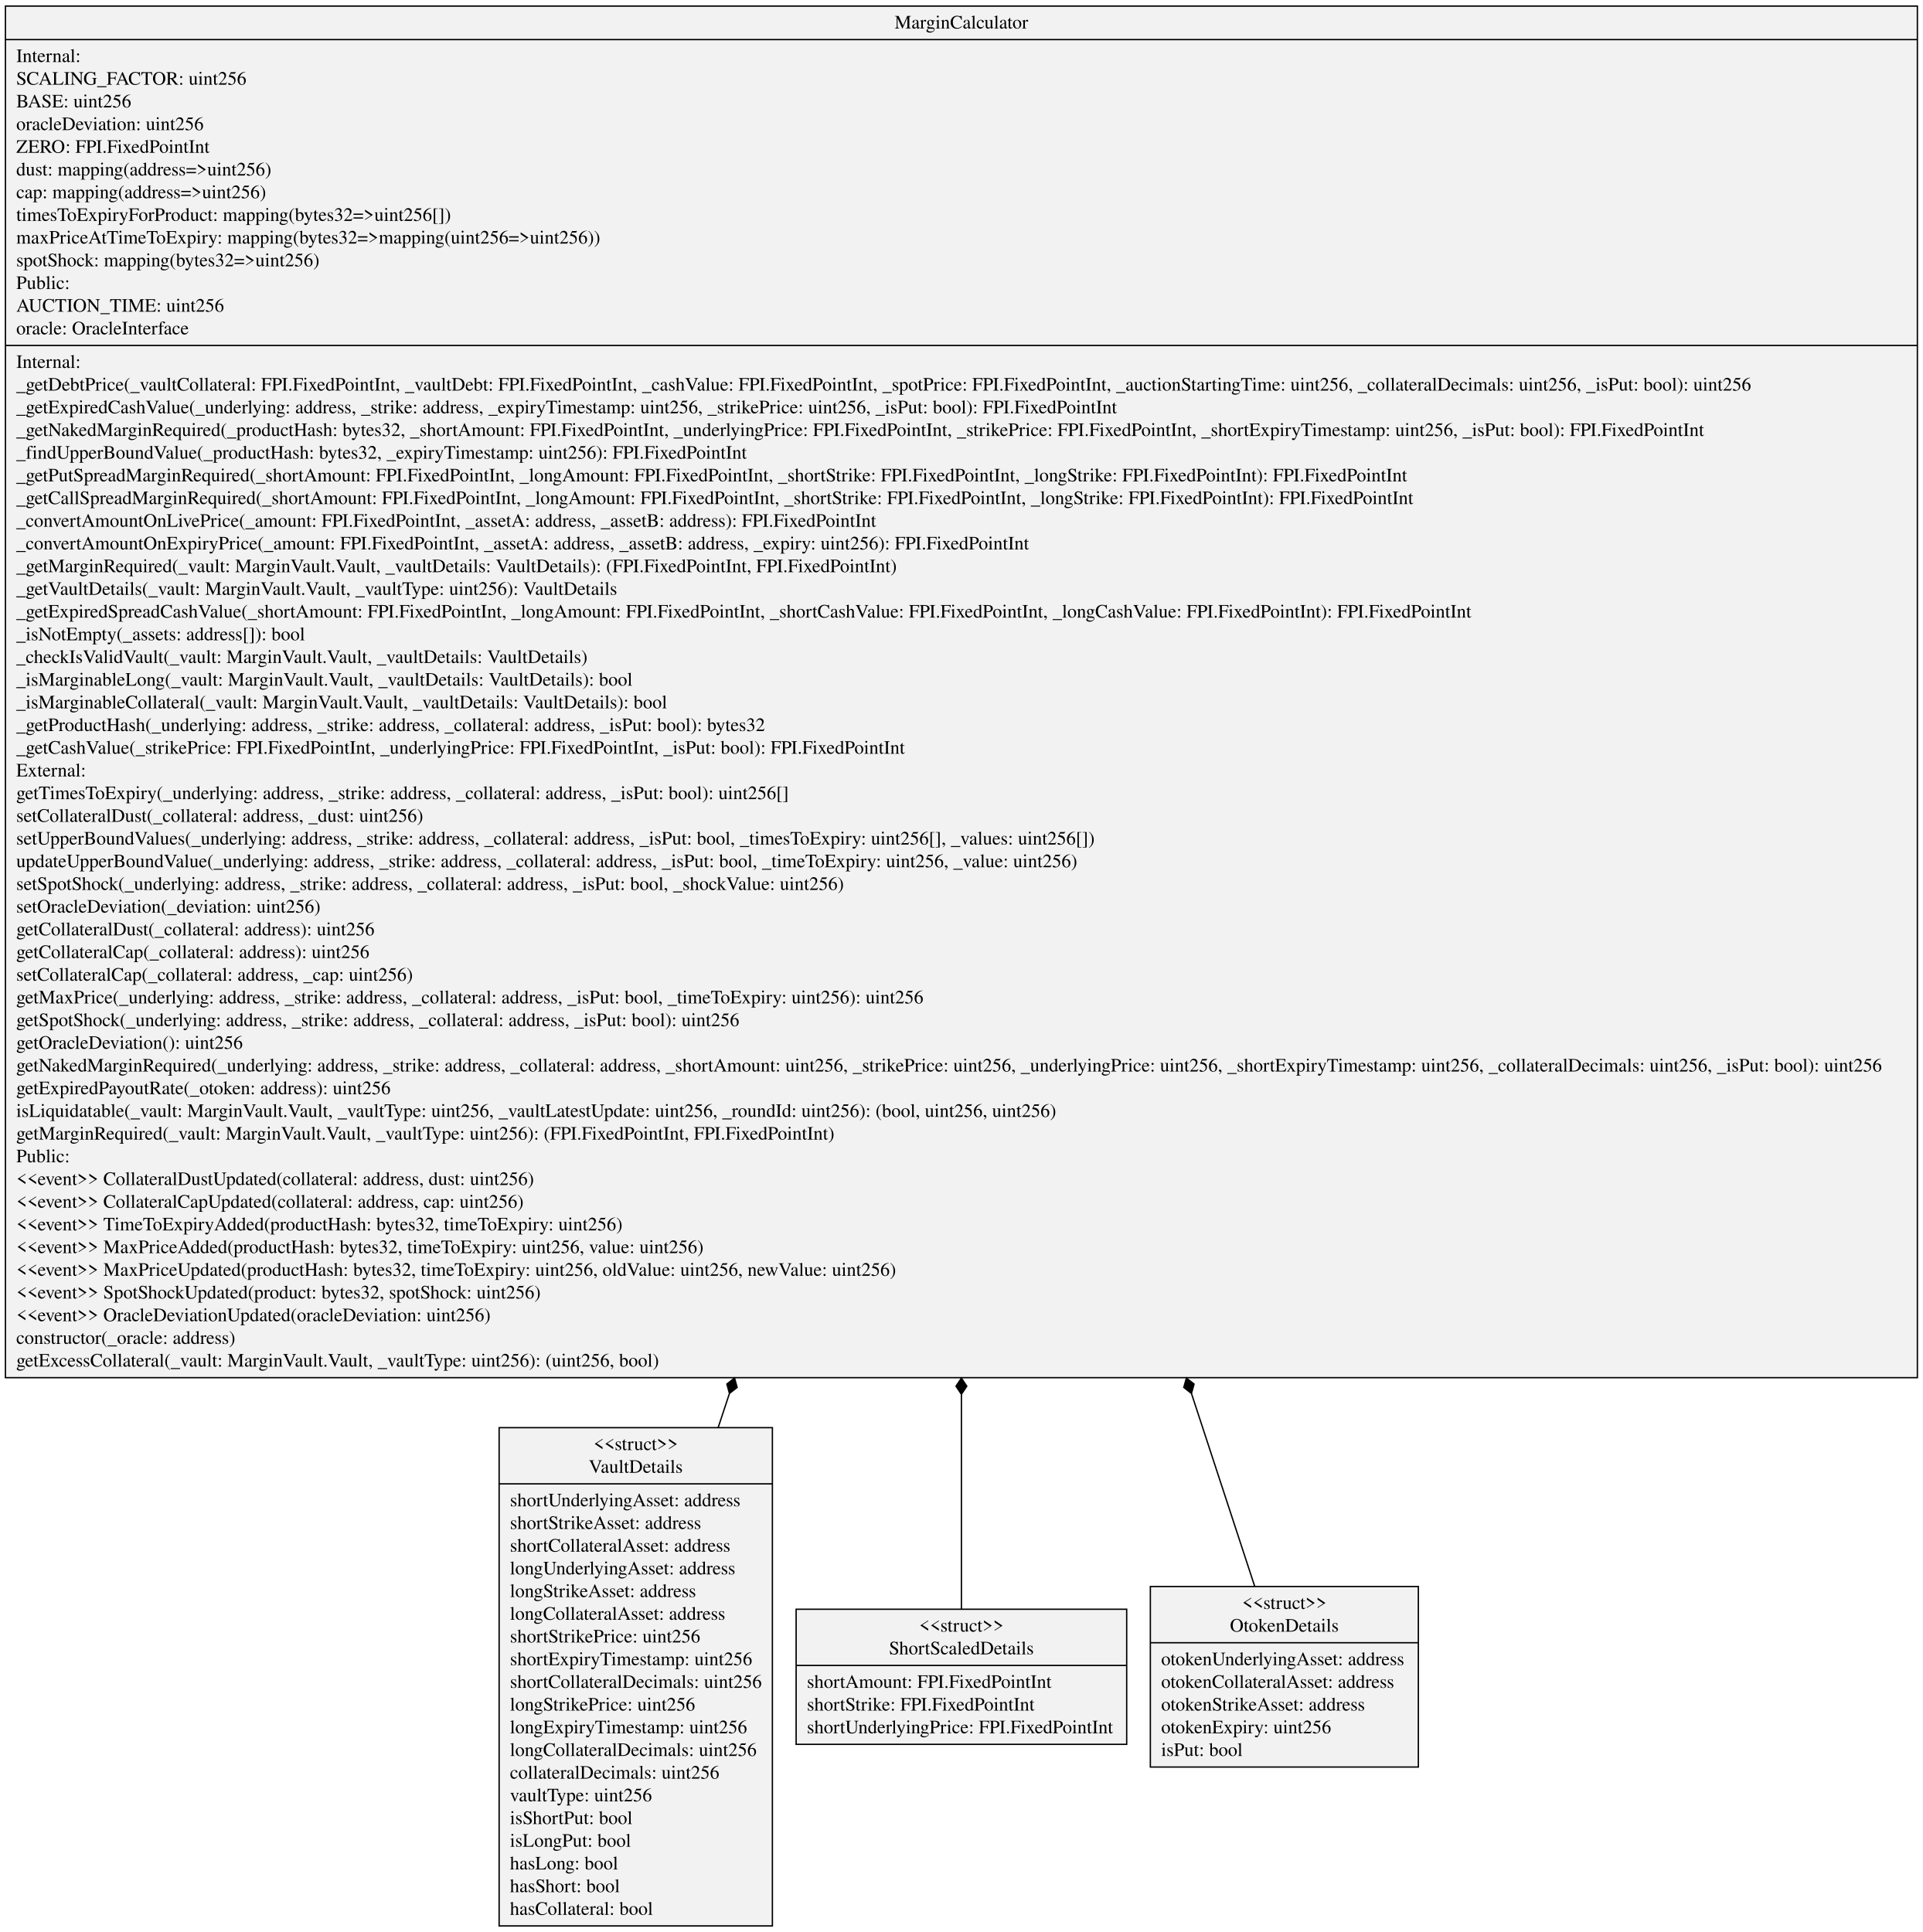
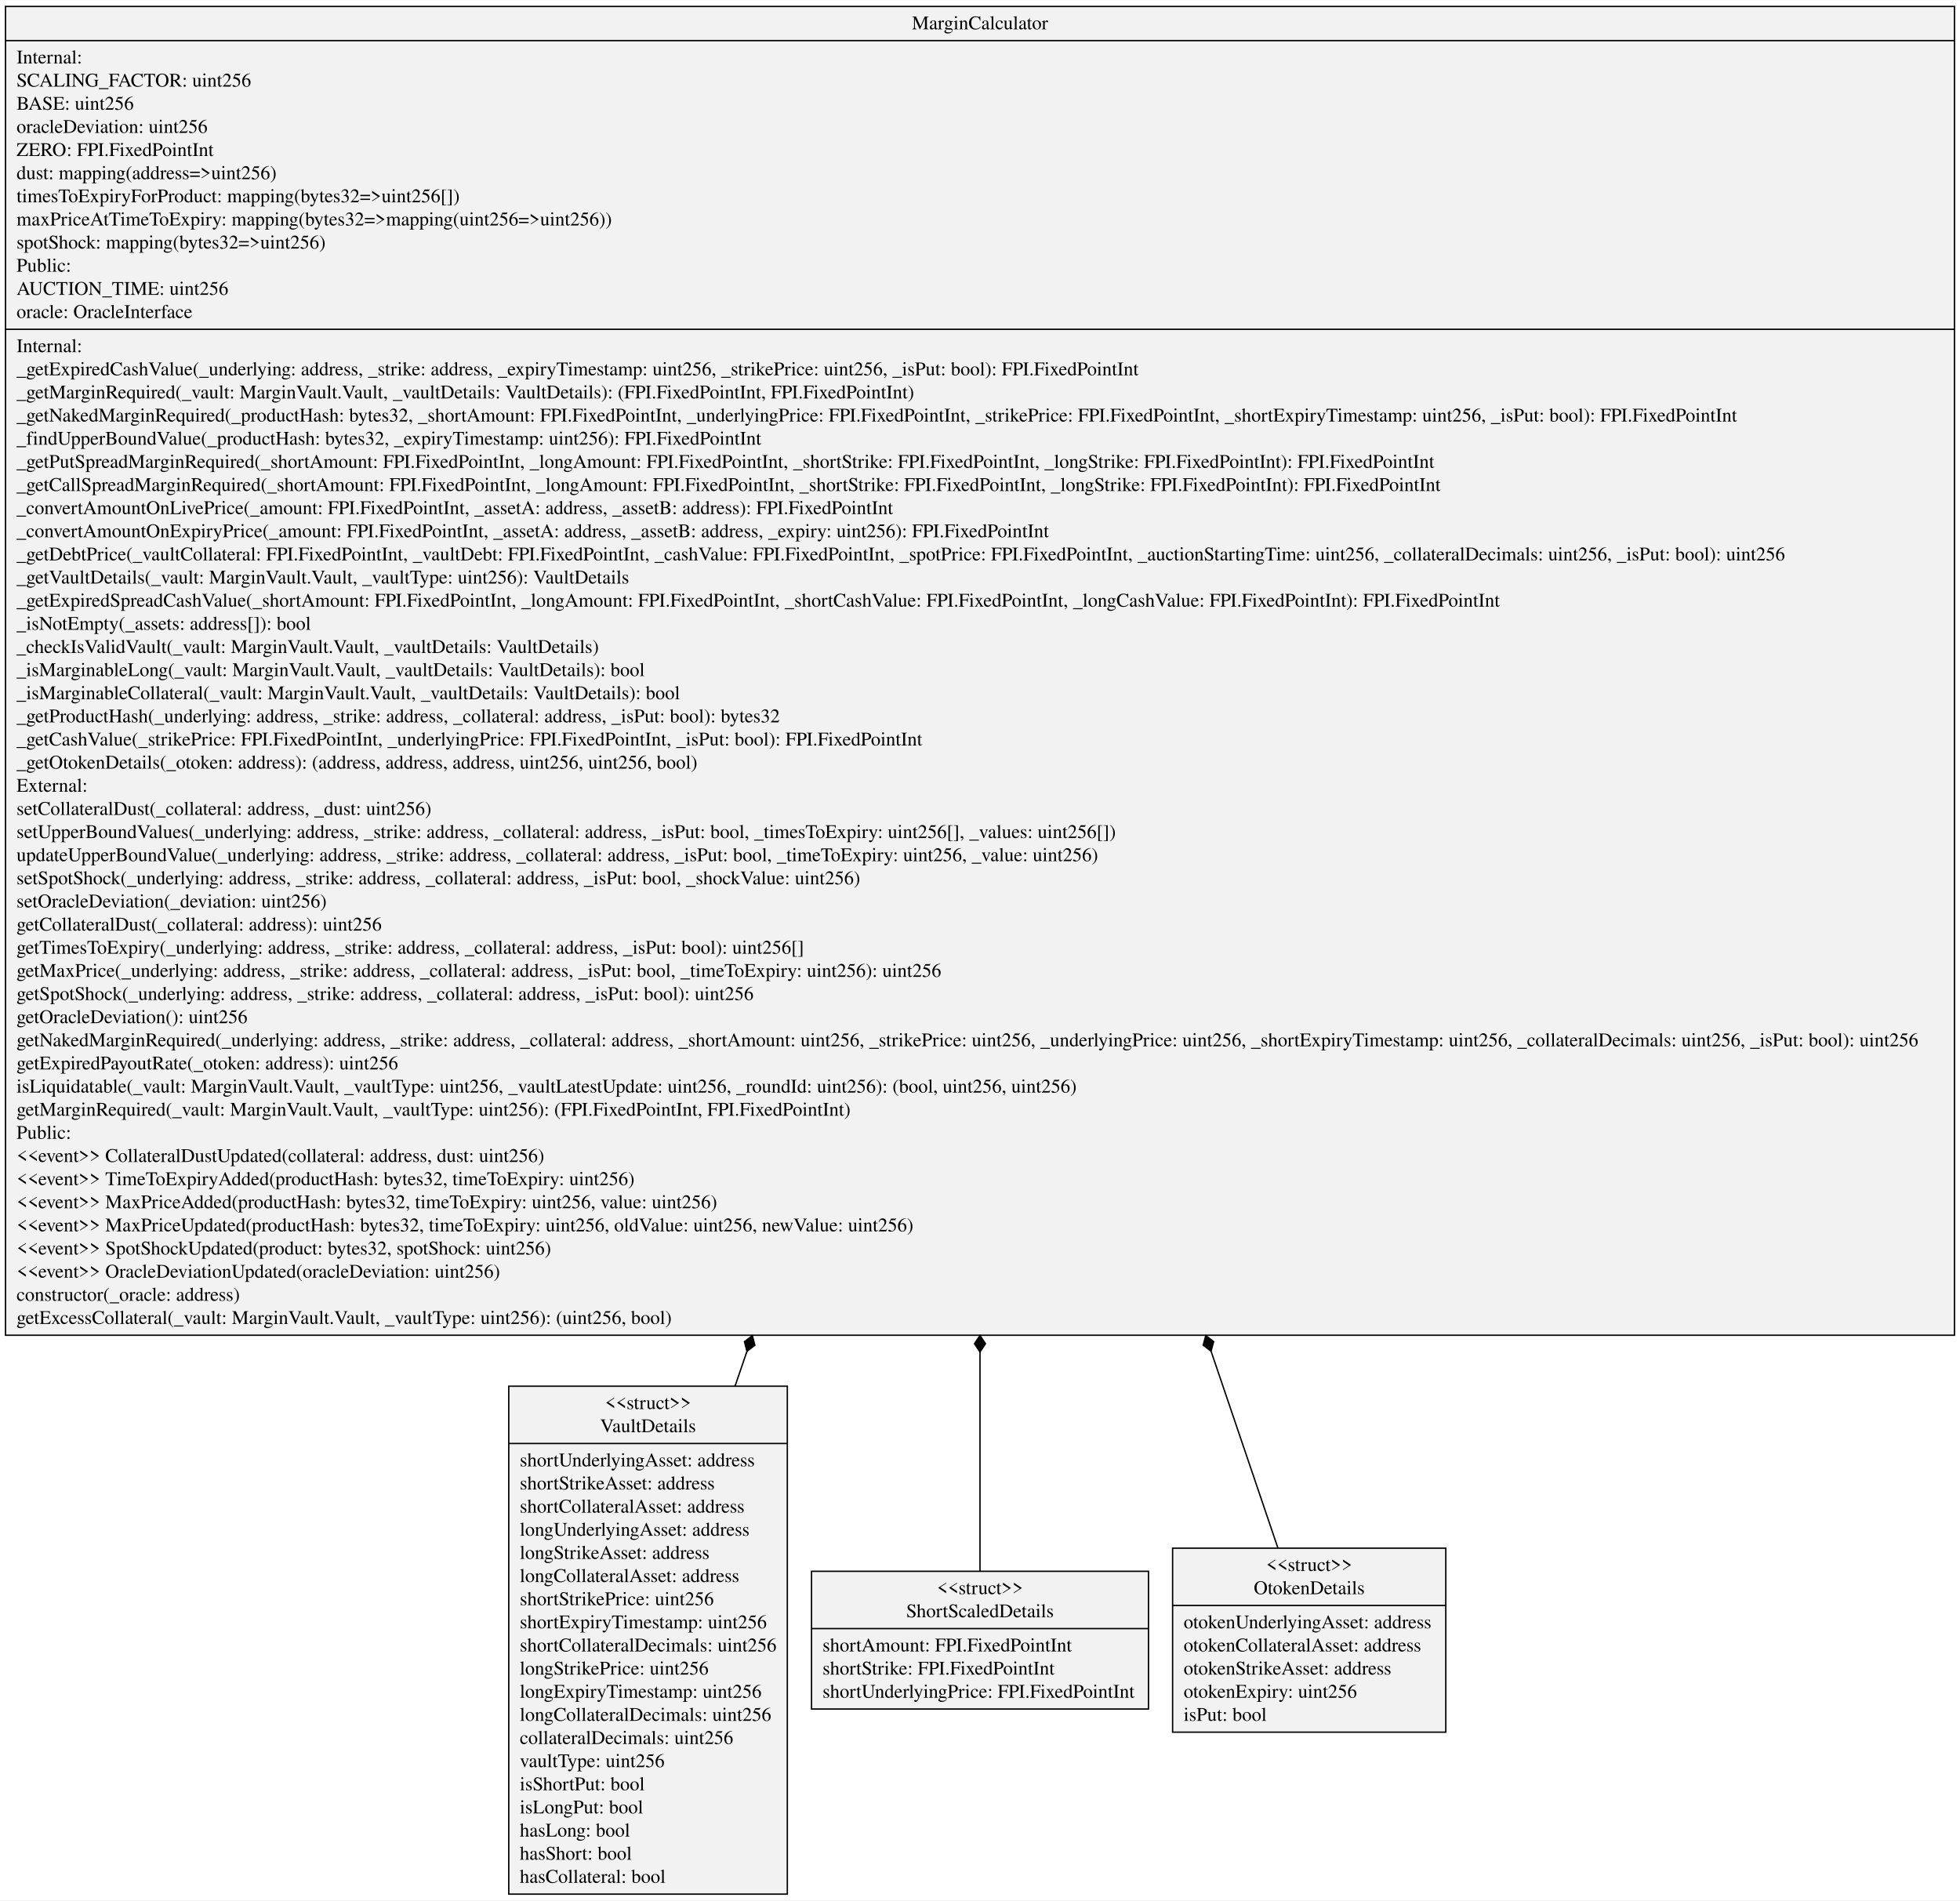
- <svg xmlns="http://www.w3.org/2000/svg" width="1423pt" height="1430pt" viewBox="0.00 0.00 1422.96 1430.00">
-   <g id="graph0" class="graph" transform="scale(1 1) rotate(0) translate(4 1426)">
-     <polygon fill="#ffffff" stroke="transparent" points="-4,4 -4,-1426 1418.961,-1426 1418.961,4 -4,4" />
+ <svg xmlns="http://www.w3.org/2000/svg" width="1423pt" height="1380pt" viewBox="0.00 0.00 1422.96 1379.60">
+   <g id="graph0" class="graph" transform="scale(1 1) rotate(0) translate(4 1375.6)">
+     <polygon fill="#ffffff" stroke="transparent" points="-4,4 -4,-1375.6 1418.961,-1375.6 1418.961,4 -4,4" />
    <g id="node1" class="node">
-       <polygon fill="#f2f2f2" stroke="#000000" points="0,-406.3 0,-1421.5 1414.961,-1421.5 1414.961,-406.3 0,-406.3" />
-       <text text-anchor="middle" x="707.481" y="-1404.9" font-family="Times,serif" font-size="14.00" fill="#000000">MarginCalculator</text>
-       <polyline fill="none" stroke="#000000" points="0,-1396.7 1414.961,-1396.7 " />
-       <text text-anchor="start" x="8" y="-1380.1" font-family="Times,serif" font-size="14.00" fill="#000000">Internal:</text>
-       <text text-anchor="start" x="8" y="-1363.3" font-family="Times,serif" font-size="14.00" fill="#000000">   SCALING_FACTOR: uint256</text>
-       <text text-anchor="start" x="8" y="-1346.5" font-family="Times,serif" font-size="14.00" fill="#000000">   BASE: uint256</text>
-       <text text-anchor="start" x="8" y="-1329.7" font-family="Times,serif" font-size="14.00" fill="#000000">   oracleDeviation: uint256</text>
-       <text text-anchor="start" x="8" y="-1312.9" font-family="Times,serif" font-size="14.00" fill="#000000">   ZERO: FPI.FixedPointInt</text>
-       <text text-anchor="start" x="8" y="-1296.1" font-family="Times,serif" font-size="14.00" fill="#000000">   dust: mapping(address=&gt;uint256)</text>
-       <text text-anchor="start" x="8" y="-1279.3" font-family="Times,serif" font-size="14.00" fill="#000000">   cap: mapping(address=&gt;uint256)</text>
-       <text text-anchor="start" x="8" y="-1262.5" font-family="Times,serif" font-size="14.00" fill="#000000">   timesToExpiryForProduct: mapping(bytes32=&gt;uint256[])</text>
-       <text text-anchor="start" x="8" y="-1245.7" font-family="Times,serif" font-size="14.00" fill="#000000">   maxPriceAtTimeToExpiry: mapping(bytes32=&gt;mapping(uint256=&gt;uint256))</text>
-       <text text-anchor="start" x="8" y="-1228.9" font-family="Times,serif" font-size="14.00" fill="#000000">   spotShock: mapping(bytes32=&gt;uint256)</text>
-       <text text-anchor="start" x="8" y="-1212.1" font-family="Times,serif" font-size="14.00" fill="#000000">Public:</text>
-       <text text-anchor="start" x="8" y="-1195.3" font-family="Times,serif" font-size="14.00" fill="#000000">   AUCTION_TIME: uint256</text>
-       <text text-anchor="start" x="8" y="-1178.5" font-family="Times,serif" font-size="14.00" fill="#000000">   oracle: OracleInterface</text>
-       <polyline fill="none" stroke="#000000" points="0,-1170.3 1414.961,-1170.3 " />
-       <text text-anchor="start" x="8" y="-1153.7" font-family="Times,serif" font-size="14.00" fill="#000000">Internal:</text>
-       <text text-anchor="start" x="8" y="-1136.9" font-family="Times,serif" font-size="14.00" fill="#000000">    _getDebtPrice(_vaultCollateral: FPI.FixedPointInt, _vaultDebt: FPI.FixedPointInt, _cashValue: FPI.FixedPointInt, _spotPrice: FPI.FixedPointInt, _auctionStartingTime: uint256, _collateralDecimals: uint256, _isPut: bool): uint256</text>
-       <text text-anchor="start" x="8" y="-1120.1" font-family="Times,serif" font-size="14.00" fill="#000000">    _getExpiredCashValue(_underlying: address, _strike: address, _expiryTimestamp: uint256, _strikePrice: uint256, _isPut: bool): FPI.FixedPointInt</text>
-       <text text-anchor="start" x="8" y="-1103.3" font-family="Times,serif" font-size="14.00" fill="#000000">    _getNakedMarginRequired(_productHash: bytes32, _shortAmount: FPI.FixedPointInt, _underlyingPrice: FPI.FixedPointInt, _strikePrice: FPI.FixedPointInt, _shortExpiryTimestamp: uint256, _isPut: bool): FPI.FixedPointInt</text>
-       <text text-anchor="start" x="8" y="-1086.5" font-family="Times,serif" font-size="14.00" fill="#000000">    _findUpperBoundValue(_productHash: bytes32, _expiryTimestamp: uint256): FPI.FixedPointInt</text>
-       <text text-anchor="start" x="8" y="-1069.7" font-family="Times,serif" font-size="14.00" fill="#000000">    _getPutSpreadMarginRequired(_shortAmount: FPI.FixedPointInt, _longAmount: FPI.FixedPointInt, _shortStrike: FPI.FixedPointInt, _longStrike: FPI.FixedPointInt): FPI.FixedPointInt</text>
-       <text text-anchor="start" x="8" y="-1052.9" font-family="Times,serif" font-size="14.00" fill="#000000">    _getCallSpreadMarginRequired(_shortAmount: FPI.FixedPointInt, _longAmount: FPI.FixedPointInt, _shortStrike: FPI.FixedPointInt, _longStrike: FPI.FixedPointInt): FPI.FixedPointInt</text>
-       <text text-anchor="start" x="8" y="-1036.1" font-family="Times,serif" font-size="14.00" fill="#000000">    _convertAmountOnLivePrice(_amount: FPI.FixedPointInt, _assetA: address, _assetB: address): FPI.FixedPointInt</text>
-       <text text-anchor="start" x="8" y="-1019.3" font-family="Times,serif" font-size="14.00" fill="#000000">    _convertAmountOnExpiryPrice(_amount: FPI.FixedPointInt, _assetA: address, _assetB: address, _expiry: uint256): FPI.FixedPointInt</text>
-       <text text-anchor="start" x="8" y="-1002.5" font-family="Times,serif" font-size="14.00" fill="#000000">    _getMarginRequired(_vault: MarginVault.Vault, _vaultDetails: VaultDetails): (FPI.FixedPointInt, FPI.FixedPointInt)</text>
-       <text text-anchor="start" x="8" y="-985.7" font-family="Times,serif" font-size="14.00" fill="#000000">    _getVaultDetails(_vault: MarginVault.Vault, _vaultType: uint256): VaultDetails</text>
-       <text text-anchor="start" x="8" y="-968.9" font-family="Times,serif" font-size="14.00" fill="#000000">    _getExpiredSpreadCashValue(_shortAmount: FPI.FixedPointInt, _longAmount: FPI.FixedPointInt, _shortCashValue: FPI.FixedPointInt, _longCashValue: FPI.FixedPointInt): FPI.FixedPointInt</text>
-       <text text-anchor="start" x="8" y="-952.1" font-family="Times,serif" font-size="14.00" fill="#000000">    _isNotEmpty(_assets: address[]): bool</text>
-       <text text-anchor="start" x="8" y="-935.3" font-family="Times,serif" font-size="14.00" fill="#000000">    _checkIsValidVault(_vault: MarginVault.Vault, _vaultDetails: VaultDetails)</text>
-       <text text-anchor="start" x="8" y="-918.5" font-family="Times,serif" font-size="14.00" fill="#000000">    _isMarginableLong(_vault: MarginVault.Vault, _vaultDetails: VaultDetails): bool</text>
-       <text text-anchor="start" x="8" y="-901.7" font-family="Times,serif" font-size="14.00" fill="#000000">    _isMarginableCollateral(_vault: MarginVault.Vault, _vaultDetails: VaultDetails): bool</text>
-       <text text-anchor="start" x="8" y="-884.9" font-family="Times,serif" font-size="14.00" fill="#000000">    _getProductHash(_underlying: address, _strike: address, _collateral: address, _isPut: bool): bytes32</text>
-       <text text-anchor="start" x="8" y="-868.1" font-family="Times,serif" font-size="14.00" fill="#000000">    _getCashValue(_strikePrice: FPI.FixedPointInt, _underlyingPrice: FPI.FixedPointInt, _isPut: bool): FPI.FixedPointInt</text>
-       <text text-anchor="start" x="8" y="-851.3" font-family="Times,serif" font-size="14.00" fill="#000000">External:</text>
-       <text text-anchor="start" x="8" y="-834.5" font-family="Times,serif" font-size="14.00" fill="#000000">    getTimesToExpiry(_underlying: address, _strike: address, _collateral: address, _isPut: bool): uint256[]</text>
-       <text text-anchor="start" x="8" y="-817.7" font-family="Times,serif" font-size="14.00" fill="#000000">    setCollateralDust(_collateral: address, _dust: uint256)</text>
-       <text text-anchor="start" x="8" y="-800.9" font-family="Times,serif" font-size="14.00" fill="#000000">    setUpperBoundValues(_underlying: address, _strike: address, _collateral: address, _isPut: bool, _timesToExpiry: uint256[], _values: uint256[])</text>
-       <text text-anchor="start" x="8" y="-784.1" font-family="Times,serif" font-size="14.00" fill="#000000">    updateUpperBoundValue(_underlying: address, _strike: address, _collateral: address, _isPut: bool, _timeToExpiry: uint256, _value: uint256)</text>
-       <text text-anchor="start" x="8" y="-767.3" font-family="Times,serif" font-size="14.00" fill="#000000">    setSpotShock(_underlying: address, _strike: address, _collateral: address, _isPut: bool, _shockValue: uint256)</text>
-       <text text-anchor="start" x="8" y="-750.5" font-family="Times,serif" font-size="14.00" fill="#000000">    setOracleDeviation(_deviation: uint256)</text>
-       <text text-anchor="start" x="8" y="-733.7" font-family="Times,serif" font-size="14.00" fill="#000000">    getCollateralDust(_collateral: address): uint256</text>
-       <text text-anchor="start" x="8" y="-716.9" font-family="Times,serif" font-size="14.00" fill="#000000">    getCollateralCap(_collateral: address): uint256</text>
-       <text text-anchor="start" x="8" y="-700.1" font-family="Times,serif" font-size="14.00" fill="#000000">    setCollateralCap(_collateral: address, _cap: uint256)</text>
-       <text text-anchor="start" x="8" y="-683.3" font-family="Times,serif" font-size="14.00" fill="#000000">    getMaxPrice(_underlying: address, _strike: address, _collateral: address, _isPut: bool, _timeToExpiry: uint256): uint256</text>
-       <text text-anchor="start" x="8" y="-666.5" font-family="Times,serif" font-size="14.00" fill="#000000">    getSpotShock(_underlying: address, _strike: address, _collateral: address, _isPut: bool): uint256</text>
-       <text text-anchor="start" x="8" y="-649.7" font-family="Times,serif" font-size="14.00" fill="#000000">    getOracleDeviation(): uint256</text>
-       <text text-anchor="start" x="8" y="-632.9" font-family="Times,serif" font-size="14.00" fill="#000000">    getNakedMarginRequired(_underlying: address, _strike: address, _collateral: address, _shortAmount: uint256, _strikePrice: uint256, _underlyingPrice: uint256, _shortExpiryTimestamp: uint256, _collateralDecimals: uint256, _isPut: bool): uint256</text>
-       <text text-anchor="start" x="8" y="-616.1" font-family="Times,serif" font-size="14.00" fill="#000000">    getExpiredPayoutRate(_otoken: address): uint256</text>
-       <text text-anchor="start" x="8" y="-599.3" font-family="Times,serif" font-size="14.00" fill="#000000">    isLiquidatable(_vault: MarginVault.Vault, _vaultType: uint256, _vaultLatestUpdate: uint256, _roundId: uint256): (bool, uint256, uint256)</text>
-       <text text-anchor="start" x="8" y="-582.5" font-family="Times,serif" font-size="14.00" fill="#000000">    getMarginRequired(_vault: MarginVault.Vault, _vaultType: uint256): (FPI.FixedPointInt, FPI.FixedPointInt)</text>
-       <text text-anchor="start" x="8" y="-565.7" font-family="Times,serif" font-size="14.00" fill="#000000">Public:</text>
-       <text text-anchor="start" x="8" y="-548.9" font-family="Times,serif" font-size="14.00" fill="#000000">    &lt;&lt;event&gt;&gt; CollateralDustUpdated(collateral: address, dust: uint256)</text>
-       <text text-anchor="start" x="8" y="-532.1" font-family="Times,serif" font-size="14.00" fill="#000000">    &lt;&lt;event&gt;&gt; CollateralCapUpdated(collateral: address, cap: uint256)</text>
+       <polygon fill="#f2f2f2" stroke="#000000" points="0,-406.3 0,-1371.1 1414.961,-1371.1 1414.961,-406.3 0,-406.3" />
+       <text text-anchor="middle" x="707.481" y="-1354.5" font-family="Times,serif" font-size="14.00" fill="#000000">MarginCalculator</text>
+       <polyline fill="none" stroke="#000000" points="0,-1346.3 1414.961,-1346.3 " />
+       <text text-anchor="start" x="8" y="-1329.7" font-family="Times,serif" font-size="14.00" fill="#000000">Internal:</text>
+       <text text-anchor="start" x="8" y="-1312.9" font-family="Times,serif" font-size="14.00" fill="#000000">   SCALING_FACTOR: uint256</text>
+       <text text-anchor="start" x="8" y="-1296.1" font-family="Times,serif" font-size="14.00" fill="#000000">   BASE: uint256</text>
+       <text text-anchor="start" x="8" y="-1279.3" font-family="Times,serif" font-size="14.00" fill="#000000">   oracleDeviation: uint256</text>
+       <text text-anchor="start" x="8" y="-1262.5" font-family="Times,serif" font-size="14.00" fill="#000000">   ZERO: FPI.FixedPointInt</text>
+       <text text-anchor="start" x="8" y="-1245.7" font-family="Times,serif" font-size="14.00" fill="#000000">   dust: mapping(address=&gt;uint256)</text>
+       <text text-anchor="start" x="8" y="-1228.9" font-family="Times,serif" font-size="14.00" fill="#000000">   timesToExpiryForProduct: mapping(bytes32=&gt;uint256[])</text>
+       <text text-anchor="start" x="8" y="-1212.1" font-family="Times,serif" font-size="14.00" fill="#000000">   maxPriceAtTimeToExpiry: mapping(bytes32=&gt;mapping(uint256=&gt;uint256))</text>
+       <text text-anchor="start" x="8" y="-1195.3" font-family="Times,serif" font-size="14.00" fill="#000000">   spotShock: mapping(bytes32=&gt;uint256)</text>
+       <text text-anchor="start" x="8" y="-1178.5" font-family="Times,serif" font-size="14.00" fill="#000000">Public:</text>
+       <text text-anchor="start" x="8" y="-1161.7" font-family="Times,serif" font-size="14.00" fill="#000000">   AUCTION_TIME: uint256</text>
+       <text text-anchor="start" x="8" y="-1144.9" font-family="Times,serif" font-size="14.00" fill="#000000">   oracle: OracleInterface</text>
+       <polyline fill="none" stroke="#000000" points="0,-1136.7 1414.961,-1136.7 " />
+       <text text-anchor="start" x="8" y="-1120.1" font-family="Times,serif" font-size="14.00" fill="#000000">Internal:</text>
+       <text text-anchor="start" x="8" y="-1103.3" font-family="Times,serif" font-size="14.00" fill="#000000">    _getExpiredCashValue(_underlying: address, _strike: address, _expiryTimestamp: uint256, _strikePrice: uint256, _isPut: bool): FPI.FixedPointInt</text>
+       <text text-anchor="start" x="8" y="-1086.5" font-family="Times,serif" font-size="14.00" fill="#000000">    _getMarginRequired(_vault: MarginVault.Vault, _vaultDetails: VaultDetails): (FPI.FixedPointInt, FPI.FixedPointInt)</text>
+       <text text-anchor="start" x="8" y="-1069.7" font-family="Times,serif" font-size="14.00" fill="#000000">    _getNakedMarginRequired(_productHash: bytes32, _shortAmount: FPI.FixedPointInt, _underlyingPrice: FPI.FixedPointInt, _strikePrice: FPI.FixedPointInt, _shortExpiryTimestamp: uint256, _isPut: bool): FPI.FixedPointInt</text>
+       <text text-anchor="start" x="8" y="-1052.9" font-family="Times,serif" font-size="14.00" fill="#000000">    _findUpperBoundValue(_productHash: bytes32, _expiryTimestamp: uint256): FPI.FixedPointInt</text>
+       <text text-anchor="start" x="8" y="-1036.1" font-family="Times,serif" font-size="14.00" fill="#000000">    _getPutSpreadMarginRequired(_shortAmount: FPI.FixedPointInt, _longAmount: FPI.FixedPointInt, _shortStrike: FPI.FixedPointInt, _longStrike: FPI.FixedPointInt): FPI.FixedPointInt</text>
+       <text text-anchor="start" x="8" y="-1019.3" font-family="Times,serif" font-size="14.00" fill="#000000">    _getCallSpreadMarginRequired(_shortAmount: FPI.FixedPointInt, _longAmount: FPI.FixedPointInt, _shortStrike: FPI.FixedPointInt, _longStrike: FPI.FixedPointInt): FPI.FixedPointInt</text>
+       <text text-anchor="start" x="8" y="-1002.5" font-family="Times,serif" font-size="14.00" fill="#000000">    _convertAmountOnLivePrice(_amount: FPI.FixedPointInt, _assetA: address, _assetB: address): FPI.FixedPointInt</text>
+       <text text-anchor="start" x="8" y="-985.7" font-family="Times,serif" font-size="14.00" fill="#000000">    _convertAmountOnExpiryPrice(_amount: FPI.FixedPointInt, _assetA: address, _assetB: address, _expiry: uint256): FPI.FixedPointInt</text>
+       <text text-anchor="start" x="8" y="-968.9" font-family="Times,serif" font-size="14.00" fill="#000000">    _getDebtPrice(_vaultCollateral: FPI.FixedPointInt, _vaultDebt: FPI.FixedPointInt, _cashValue: FPI.FixedPointInt, _spotPrice: FPI.FixedPointInt, _auctionStartingTime: uint256, _collateralDecimals: uint256, _isPut: bool): uint256</text>
+       <text text-anchor="start" x="8" y="-952.1" font-family="Times,serif" font-size="14.00" fill="#000000">    _getVaultDetails(_vault: MarginVault.Vault, _vaultType: uint256): VaultDetails</text>
+       <text text-anchor="start" x="8" y="-935.3" font-family="Times,serif" font-size="14.00" fill="#000000">    _getExpiredSpreadCashValue(_shortAmount: FPI.FixedPointInt, _longAmount: FPI.FixedPointInt, _shortCashValue: FPI.FixedPointInt, _longCashValue: FPI.FixedPointInt): FPI.FixedPointInt</text>
+       <text text-anchor="start" x="8" y="-918.5" font-family="Times,serif" font-size="14.00" fill="#000000">    _isNotEmpty(_assets: address[]): bool</text>
+       <text text-anchor="start" x="8" y="-901.7" font-family="Times,serif" font-size="14.00" fill="#000000">    _checkIsValidVault(_vault: MarginVault.Vault, _vaultDetails: VaultDetails)</text>
+       <text text-anchor="start" x="8" y="-884.9" font-family="Times,serif" font-size="14.00" fill="#000000">    _isMarginableLong(_vault: MarginVault.Vault, _vaultDetails: VaultDetails): bool</text>
+       <text text-anchor="start" x="8" y="-868.1" font-family="Times,serif" font-size="14.00" fill="#000000">    _isMarginableCollateral(_vault: MarginVault.Vault, _vaultDetails: VaultDetails): bool</text>
+       <text text-anchor="start" x="8" y="-851.3" font-family="Times,serif" font-size="14.00" fill="#000000">    _getProductHash(_underlying: address, _strike: address, _collateral: address, _isPut: bool): bytes32</text>
+       <text text-anchor="start" x="8" y="-834.5" font-family="Times,serif" font-size="14.00" fill="#000000">    _getCashValue(_strikePrice: FPI.FixedPointInt, _underlyingPrice: FPI.FixedPointInt, _isPut: bool): FPI.FixedPointInt</text>
+       <text text-anchor="start" x="8" y="-817.7" font-family="Times,serif" font-size="14.00" fill="#000000">    _getOtokenDetails(_otoken: address): (address, address, address, uint256, uint256, bool)</text>
+       <text text-anchor="start" x="8" y="-800.9" font-family="Times,serif" font-size="14.00" fill="#000000">External:</text>
+       <text text-anchor="start" x="8" y="-784.1" font-family="Times,serif" font-size="14.00" fill="#000000">    setCollateralDust(_collateral: address, _dust: uint256)</text>
+       <text text-anchor="start" x="8" y="-767.3" font-family="Times,serif" font-size="14.00" fill="#000000">    setUpperBoundValues(_underlying: address, _strike: address, _collateral: address, _isPut: bool, _timesToExpiry: uint256[], _values: uint256[])</text>
+       <text text-anchor="start" x="8" y="-750.5" font-family="Times,serif" font-size="14.00" fill="#000000">    updateUpperBoundValue(_underlying: address, _strike: address, _collateral: address, _isPut: bool, _timeToExpiry: uint256, _value: uint256)</text>
+       <text text-anchor="start" x="8" y="-733.7" font-family="Times,serif" font-size="14.00" fill="#000000">    setSpotShock(_underlying: address, _strike: address, _collateral: address, _isPut: bool, _shockValue: uint256)</text>
+       <text text-anchor="start" x="8" y="-716.9" font-family="Times,serif" font-size="14.00" fill="#000000">    setOracleDeviation(_deviation: uint256)</text>
+       <text text-anchor="start" x="8" y="-700.1" font-family="Times,serif" font-size="14.00" fill="#000000">    getCollateralDust(_collateral: address): uint256</text>
+       <text text-anchor="start" x="8" y="-683.3" font-family="Times,serif" font-size="14.00" fill="#000000">    getTimesToExpiry(_underlying: address, _strike: address, _collateral: address, _isPut: bool): uint256[]</text>
+       <text text-anchor="start" x="8" y="-666.5" font-family="Times,serif" font-size="14.00" fill="#000000">    getMaxPrice(_underlying: address, _strike: address, _collateral: address, _isPut: bool, _timeToExpiry: uint256): uint256</text>
+       <text text-anchor="start" x="8" y="-649.7" font-family="Times,serif" font-size="14.00" fill="#000000">    getSpotShock(_underlying: address, _strike: address, _collateral: address, _isPut: bool): uint256</text>
+       <text text-anchor="start" x="8" y="-632.9" font-family="Times,serif" font-size="14.00" fill="#000000">    getOracleDeviation(): uint256</text>
+       <text text-anchor="start" x="8" y="-616.1" font-family="Times,serif" font-size="14.00" fill="#000000">    getNakedMarginRequired(_underlying: address, _strike: address, _collateral: address, _shortAmount: uint256, _strikePrice: uint256, _underlyingPrice: uint256, _shortExpiryTimestamp: uint256, _collateralDecimals: uint256, _isPut: bool): uint256</text>
+       <text text-anchor="start" x="8" y="-599.3" font-family="Times,serif" font-size="14.00" fill="#000000">    getExpiredPayoutRate(_otoken: address): uint256</text>
+       <text text-anchor="start" x="8" y="-582.5" font-family="Times,serif" font-size="14.00" fill="#000000">    isLiquidatable(_vault: MarginVault.Vault, _vaultType: uint256, _vaultLatestUpdate: uint256, _roundId: uint256): (bool, uint256, uint256)</text>
+       <text text-anchor="start" x="8" y="-565.7" font-family="Times,serif" font-size="14.00" fill="#000000">    getMarginRequired(_vault: MarginVault.Vault, _vaultType: uint256): (FPI.FixedPointInt, FPI.FixedPointInt)</text>
+       <text text-anchor="start" x="8" y="-548.9" font-family="Times,serif" font-size="14.00" fill="#000000">Public:</text>
+       <text text-anchor="start" x="8" y="-532.1" font-family="Times,serif" font-size="14.00" fill="#000000">    &lt;&lt;event&gt;&gt; CollateralDustUpdated(collateral: address, dust: uint256)</text>
      <text text-anchor="start" x="8" y="-515.3" font-family="Times,serif" font-size="14.00" fill="#000000">    &lt;&lt;event&gt;&gt; TimeToExpiryAdded(productHash: bytes32, timeToExpiry: uint256)</text>
      <text text-anchor="start" x="8" y="-498.5" font-family="Times,serif" font-size="14.00" fill="#000000">    &lt;&lt;event&gt;&gt; MaxPriceAdded(productHash: bytes32, timeToExpiry: uint256, value: uint256)</text>
      <text text-anchor="start" x="8" y="-481.7" font-family="Times,serif" font-size="14.00" fill="#000000">    &lt;&lt;event&gt;&gt; MaxPriceUpdated(productHash: bytes32, timeToExpiry: uint256, oldValue: uint256, newValue: uint256)</text>
      <text text-anchor="start" x="8" y="-464.9" font-family="Times,serif" font-size="14.00" fill="#000000">    &lt;&lt;event&gt;&gt; SpotShockUpdated(product: bytes32, spotShock: uint256)</text>
      <text text-anchor="start" x="8" y="-448.1" font-family="Times,serif" font-size="14.00" fill="#000000">    &lt;&lt;event&gt;&gt; OracleDeviationUpdated(oracleDeviation: uint256)</text>
      <text text-anchor="start" x="8" y="-431.3" font-family="Times,serif" font-size="14.00" fill="#000000">    constructor(_oracle: address)</text>
      <text text-anchor="start" x="8" y="-414.5" font-family="Times,serif" font-size="14.00" fill="#000000">    getExcessCollateral(_vault: MarginVault.Vault, _vaultType: uint256): (uint256, bool)</text>
    </g>
    <g id="node2" class="node">
      <polygon fill="#f2f2f2" stroke="#000000" points="365.362,-.5 365.362,-369.3 567.6,-369.3 567.6,-.5 365.362,-.5" />
      <text text-anchor="middle" x="466.481" y="-352.7" font-family="Times,serif" font-size="14.00" fill="#000000">&lt;&lt;struct&gt;&gt;</text>
      <text text-anchor="middle" x="466.481" y="-335.9" font-family="Times,serif" font-size="14.00" fill="#000000">VaultDetails</text>
      <polyline fill="none" stroke="#000000" points="365.362,-327.7 567.6,-327.7 " />
      <text text-anchor="start" x="373.362" y="-311.1" font-family="Times,serif" font-size="14.00" fill="#000000">shortUnderlyingAsset: address</text>
      <text text-anchor="start" x="373.362" y="-294.3" font-family="Times,serif" font-size="14.00" fill="#000000">shortStrikeAsset: address</text>
      <text text-anchor="start" x="373.362" y="-277.5" font-family="Times,serif" font-size="14.00" fill="#000000">shortCollateralAsset: address</text>
      <text text-anchor="start" x="373.362" y="-260.7" font-family="Times,serif" font-size="14.00" fill="#000000">longUnderlyingAsset: address</text>
      <text text-anchor="start" x="373.362" y="-243.9" font-family="Times,serif" font-size="14.00" fill="#000000">longStrikeAsset: address</text>
      <text text-anchor="start" x="373.362" y="-227.1" font-family="Times,serif" font-size="14.00" fill="#000000">longCollateralAsset: address</text>
      <text text-anchor="start" x="373.362" y="-210.3" font-family="Times,serif" font-size="14.00" fill="#000000">shortStrikePrice: uint256</text>
      <text text-anchor="start" x="373.362" y="-193.5" font-family="Times,serif" font-size="14.00" fill="#000000">shortExpiryTimestamp: uint256</text>
      <text text-anchor="start" x="373.362" y="-176.7" font-family="Times,serif" font-size="14.00" fill="#000000">shortCollateralDecimals: uint256</text>
      <text text-anchor="start" x="373.362" y="-159.9" font-family="Times,serif" font-size="14.00" fill="#000000">longStrikePrice: uint256</text>
      <text text-anchor="start" x="373.362" y="-143.1" font-family="Times,serif" font-size="14.00" fill="#000000">longExpiryTimestamp: uint256</text>
      <text text-anchor="start" x="373.362" y="-126.3" font-family="Times,serif" font-size="14.00" fill="#000000">longCollateralDecimals: uint256</text>
      <text text-anchor="start" x="373.362" y="-109.5" font-family="Times,serif" font-size="14.00" fill="#000000">collateralDecimals: uint256</text>
      <text text-anchor="start" x="373.362" y="-92.7" font-family="Times,serif" font-size="14.00" fill="#000000">vaultType: uint256</text>
      <text text-anchor="start" x="373.362" y="-75.9" font-family="Times,serif" font-size="14.00" fill="#000000">isShortPut: bool</text>
      <text text-anchor="start" x="373.362" y="-59.1" font-family="Times,serif" font-size="14.00" fill="#000000">isLongPut: bool</text>
      <text text-anchor="start" x="373.362" y="-42.3" font-family="Times,serif" font-size="14.00" fill="#000000">hasLong: bool</text>
      <text text-anchor="start" x="373.362" y="-25.5" font-family="Times,serif" font-size="14.00" fill="#000000">hasShort: bool</text>
      <text text-anchor="start" x="373.362" y="-8.7" font-family="Times,serif" font-size="14.00" fill="#000000">hasCollateral: bool</text>
    </g>
    <g id="edge1" class="edge">
-       <path fill="none" stroke="#000000" d="M527.451,-369.329C530.159,-377.521 532.921,-385.875 535.729,-394.368" />
-       <polygon fill="#000000" stroke="#000000" points="535.818,-394.638 541.499,-399.079 539.585,-406.032 533.903,-401.59 535.818,-394.638" />
+       <path fill="none" stroke="#000000" d="M529.643,-369.355C532.48,-377.639 535.371,-386.083 538.309,-394.663" />
+       <polygon fill="#000000" stroke="#000000" points="538.31,-394.666 544.038,-399.046 542.198,-406.019 536.47,-401.638 538.31,-394.666" />
    </g>
    <g id="node3" class="node">
      <polygon fill="#f2f2f2" stroke="#000000" points="585.16,-134.9 585.16,-234.9 829.801,-234.9 829.801,-134.9 585.16,-134.9" />
      <text text-anchor="middle" x="707.481" y="-218.3" font-family="Times,serif" font-size="14.00" fill="#000000">&lt;&lt;struct&gt;&gt;</text>
      <text text-anchor="middle" x="707.481" y="-201.5" font-family="Times,serif" font-size="14.00" fill="#000000">ShortScaledDetails</text>
      <polyline fill="none" stroke="#000000" points="585.16,-193.3 829.801,-193.3 " />
      <text text-anchor="start" x="593.16" y="-176.7" font-family="Times,serif" font-size="14.00" fill="#000000">shortAmount: FPI.FixedPointInt</text>
      <text text-anchor="start" x="593.16" y="-159.9" font-family="Times,serif" font-size="14.00" fill="#000000">shortStrike: FPI.FixedPointInt</text>
      <text text-anchor="start" x="593.16" y="-143.1" font-family="Times,serif" font-size="14.00" fill="#000000">shortUnderlyingPrice: FPI.FixedPointInt</text>
    </g>
    <g id="edge2" class="edge">
-       <path fill="none" stroke="#000000" d="M707.481,-235.007C707.481,-272.937 707.481,-329.403 707.481,-393.855" />
-       <polygon fill="#000000" stroke="#000000" points="707.481,-393.98 711.481,-399.98 707.481,-405.98 703.481,-399.98 707.481,-393.98" />
+       <path fill="none" stroke="#000000" d="M707.481,-234.951C707.481,-273.015 707.481,-329.694 707.481,-394.042" />
+       <polygon fill="#000000" stroke="#000000" points="707.481,-394.143 711.481,-400.143 707.481,-406.143 703.481,-400.143 707.481,-394.143" />
    </g>
    <g id="node4" class="node">
      <polygon fill="#f2f2f2" stroke="#000000" points="847.311,-118.1 847.311,-251.7 1045.65,-251.7 1045.65,-118.1 847.311,-118.1" />
      <text text-anchor="middle" x="946.481" y="-235.1" font-family="Times,serif" font-size="14.00" fill="#000000">&lt;&lt;struct&gt;&gt;</text>
      <text text-anchor="middle" x="946.481" y="-218.3" font-family="Times,serif" font-size="14.00" fill="#000000">OtokenDetails</text>
      <polyline fill="none" stroke="#000000" points="847.311,-210.1 1045.65,-210.1 " />
      <text text-anchor="start" x="855.311" y="-193.5" font-family="Times,serif" font-size="14.00" fill="#000000">otokenUnderlyingAsset: address</text>
      <text text-anchor="start" x="855.311" y="-176.7" font-family="Times,serif" font-size="14.00" fill="#000000">otokenCollateralAsset: address</text>
      <text text-anchor="start" x="855.311" y="-159.9" font-family="Times,serif" font-size="14.00" fill="#000000">otokenStrikeAsset: address</text>
      <text text-anchor="start" x="855.311" y="-143.1" font-family="Times,serif" font-size="14.00" fill="#000000">otokenExpiry: uint256</text>
      <text text-anchor="start" x="855.311" y="-126.3" font-family="Times,serif" font-size="14.00" fill="#000000">isPut: bool</text>
    </g>
    <g id="edge3" class="edge">
-       <path fill="none" stroke="#000000" d="M924.531,-251.851C912.386,-288.897 896.062,-338.688 877.79,-394.42" />
-       <polygon fill="#000000" stroke="#000000" points="877.725,-394.618 879.657,-401.565 873.987,-406.021 872.055,-399.073 877.725,-394.618" />
+       <path fill="none" stroke="#000000" d="M923.781,-251.746C911.163,-288.903 894.206,-338.836 875.311,-394.478" />
+       <polygon fill="#000000" stroke="#000000" points="875.238,-394.694 877.096,-401.661 871.379,-406.057 869.521,-399.089 875.238,-394.694" />
    </g>
  </g>
</svg>
